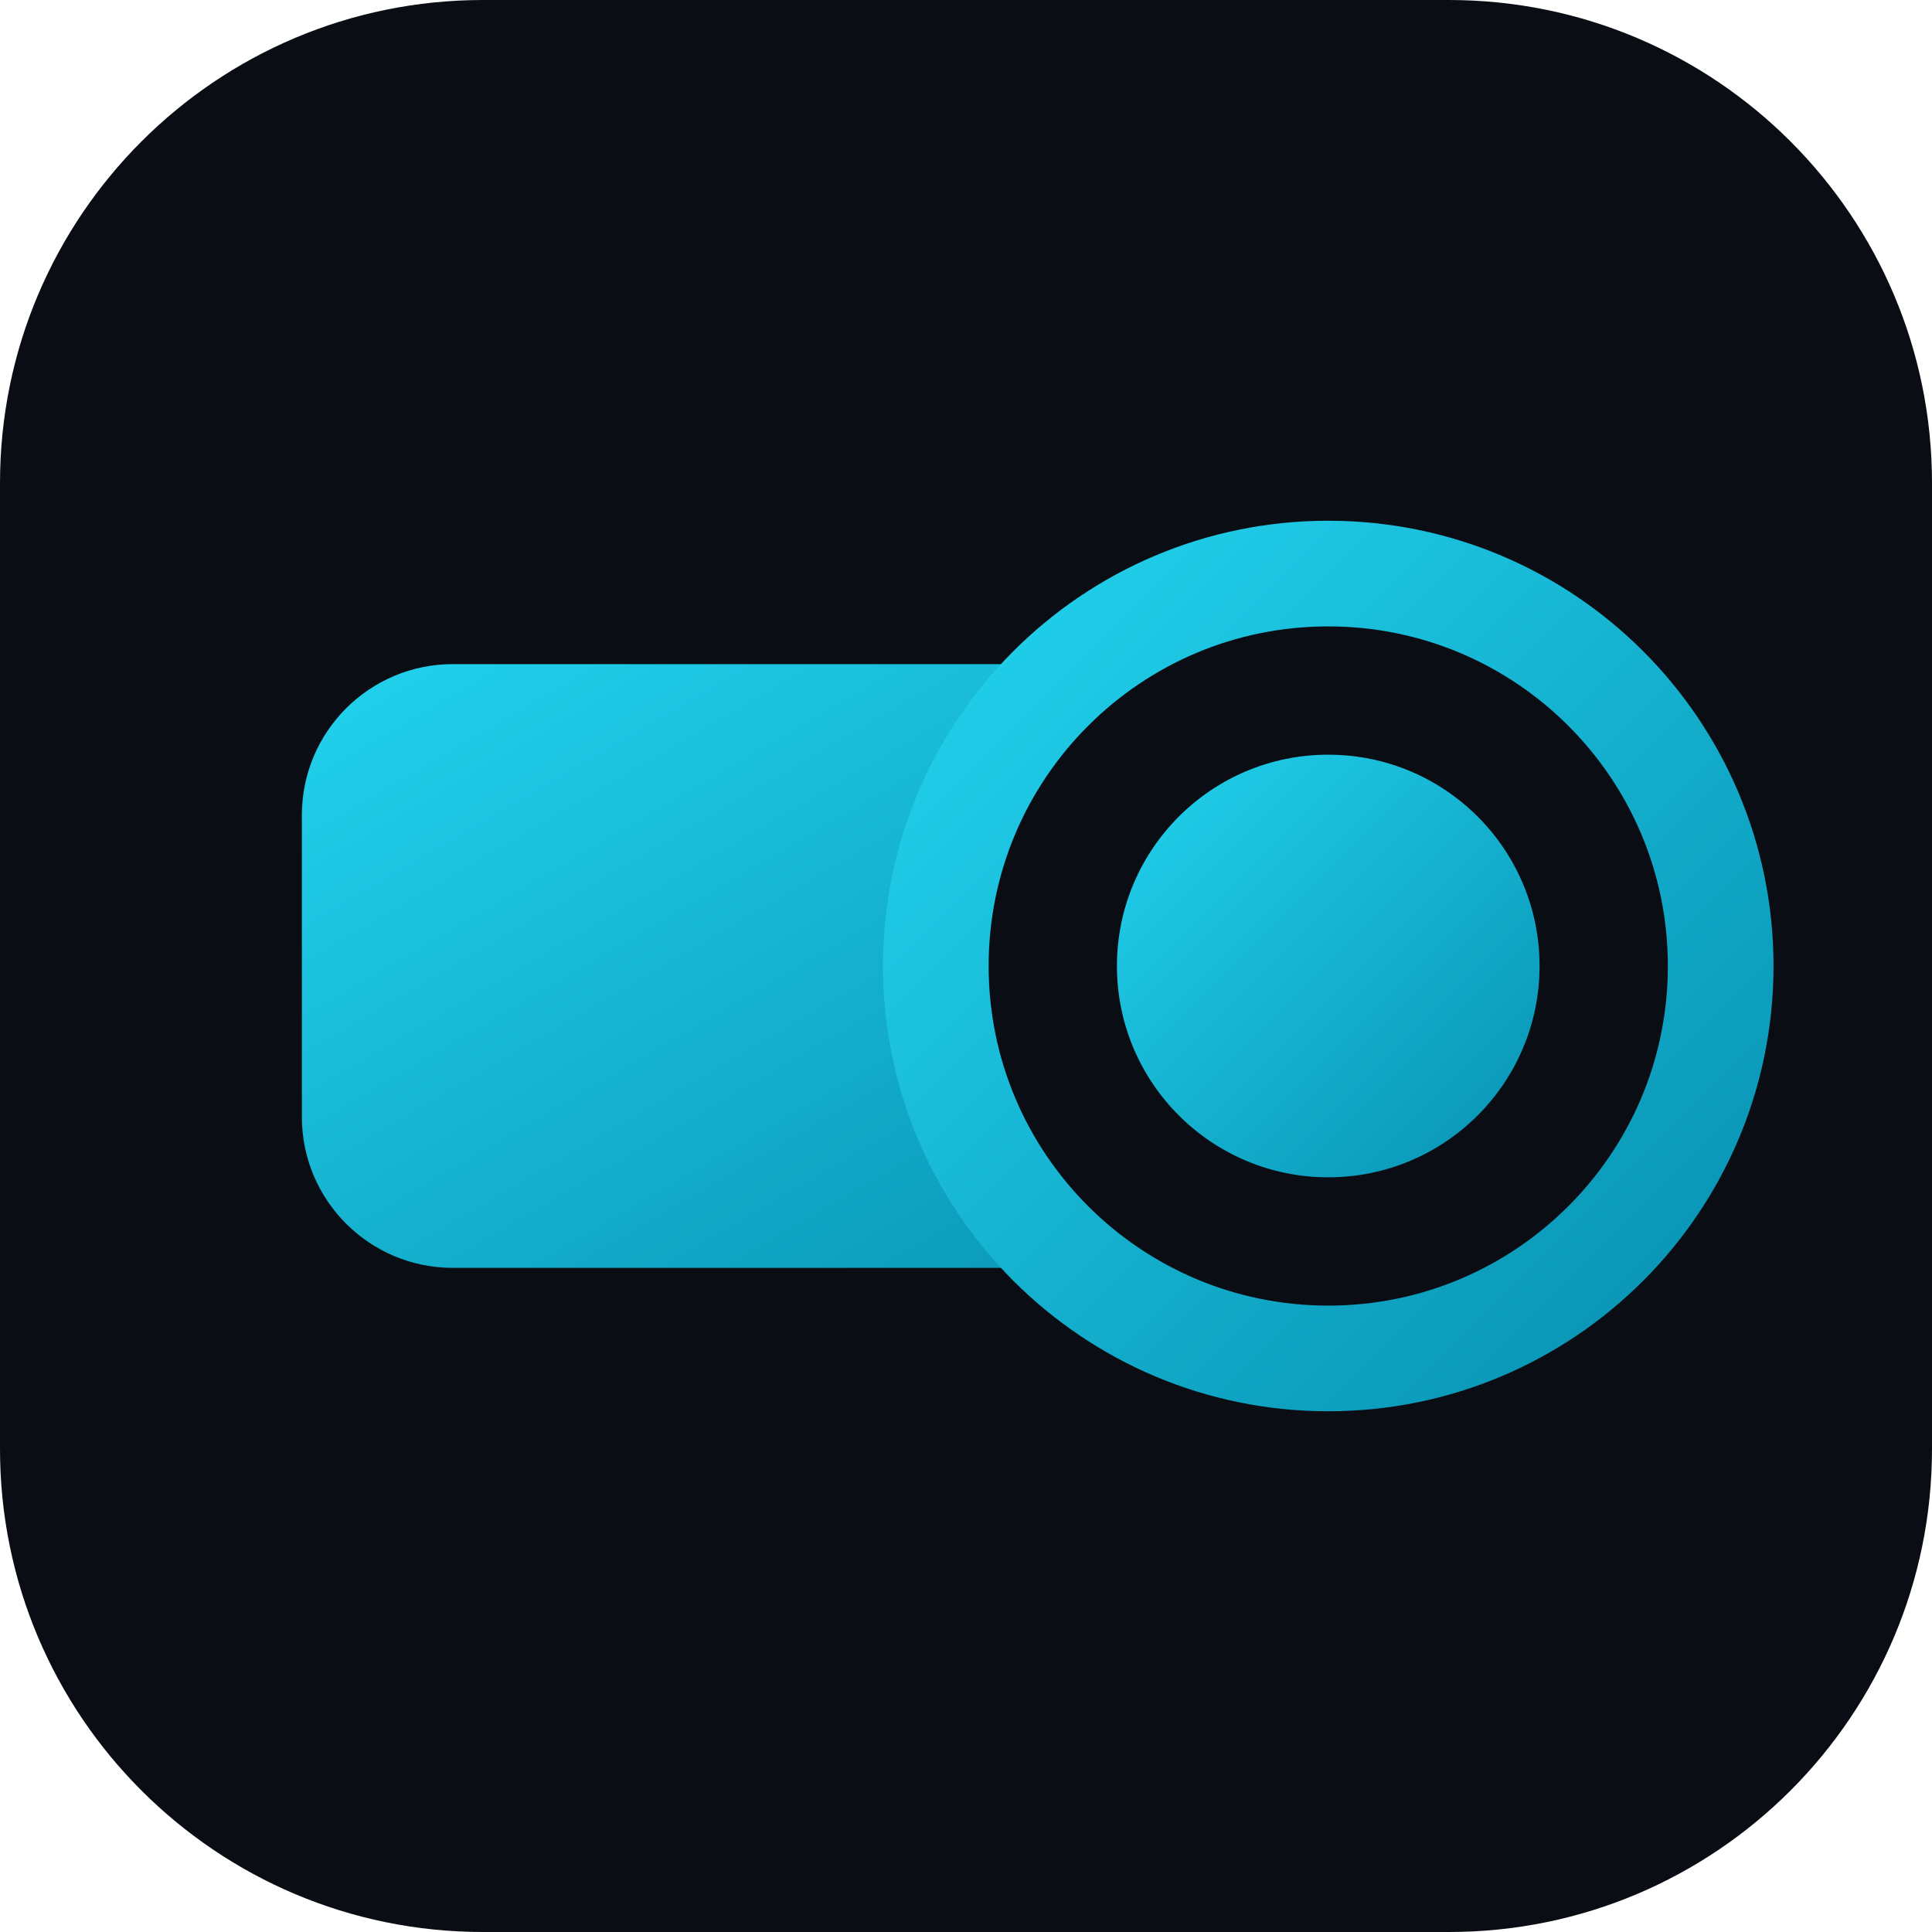
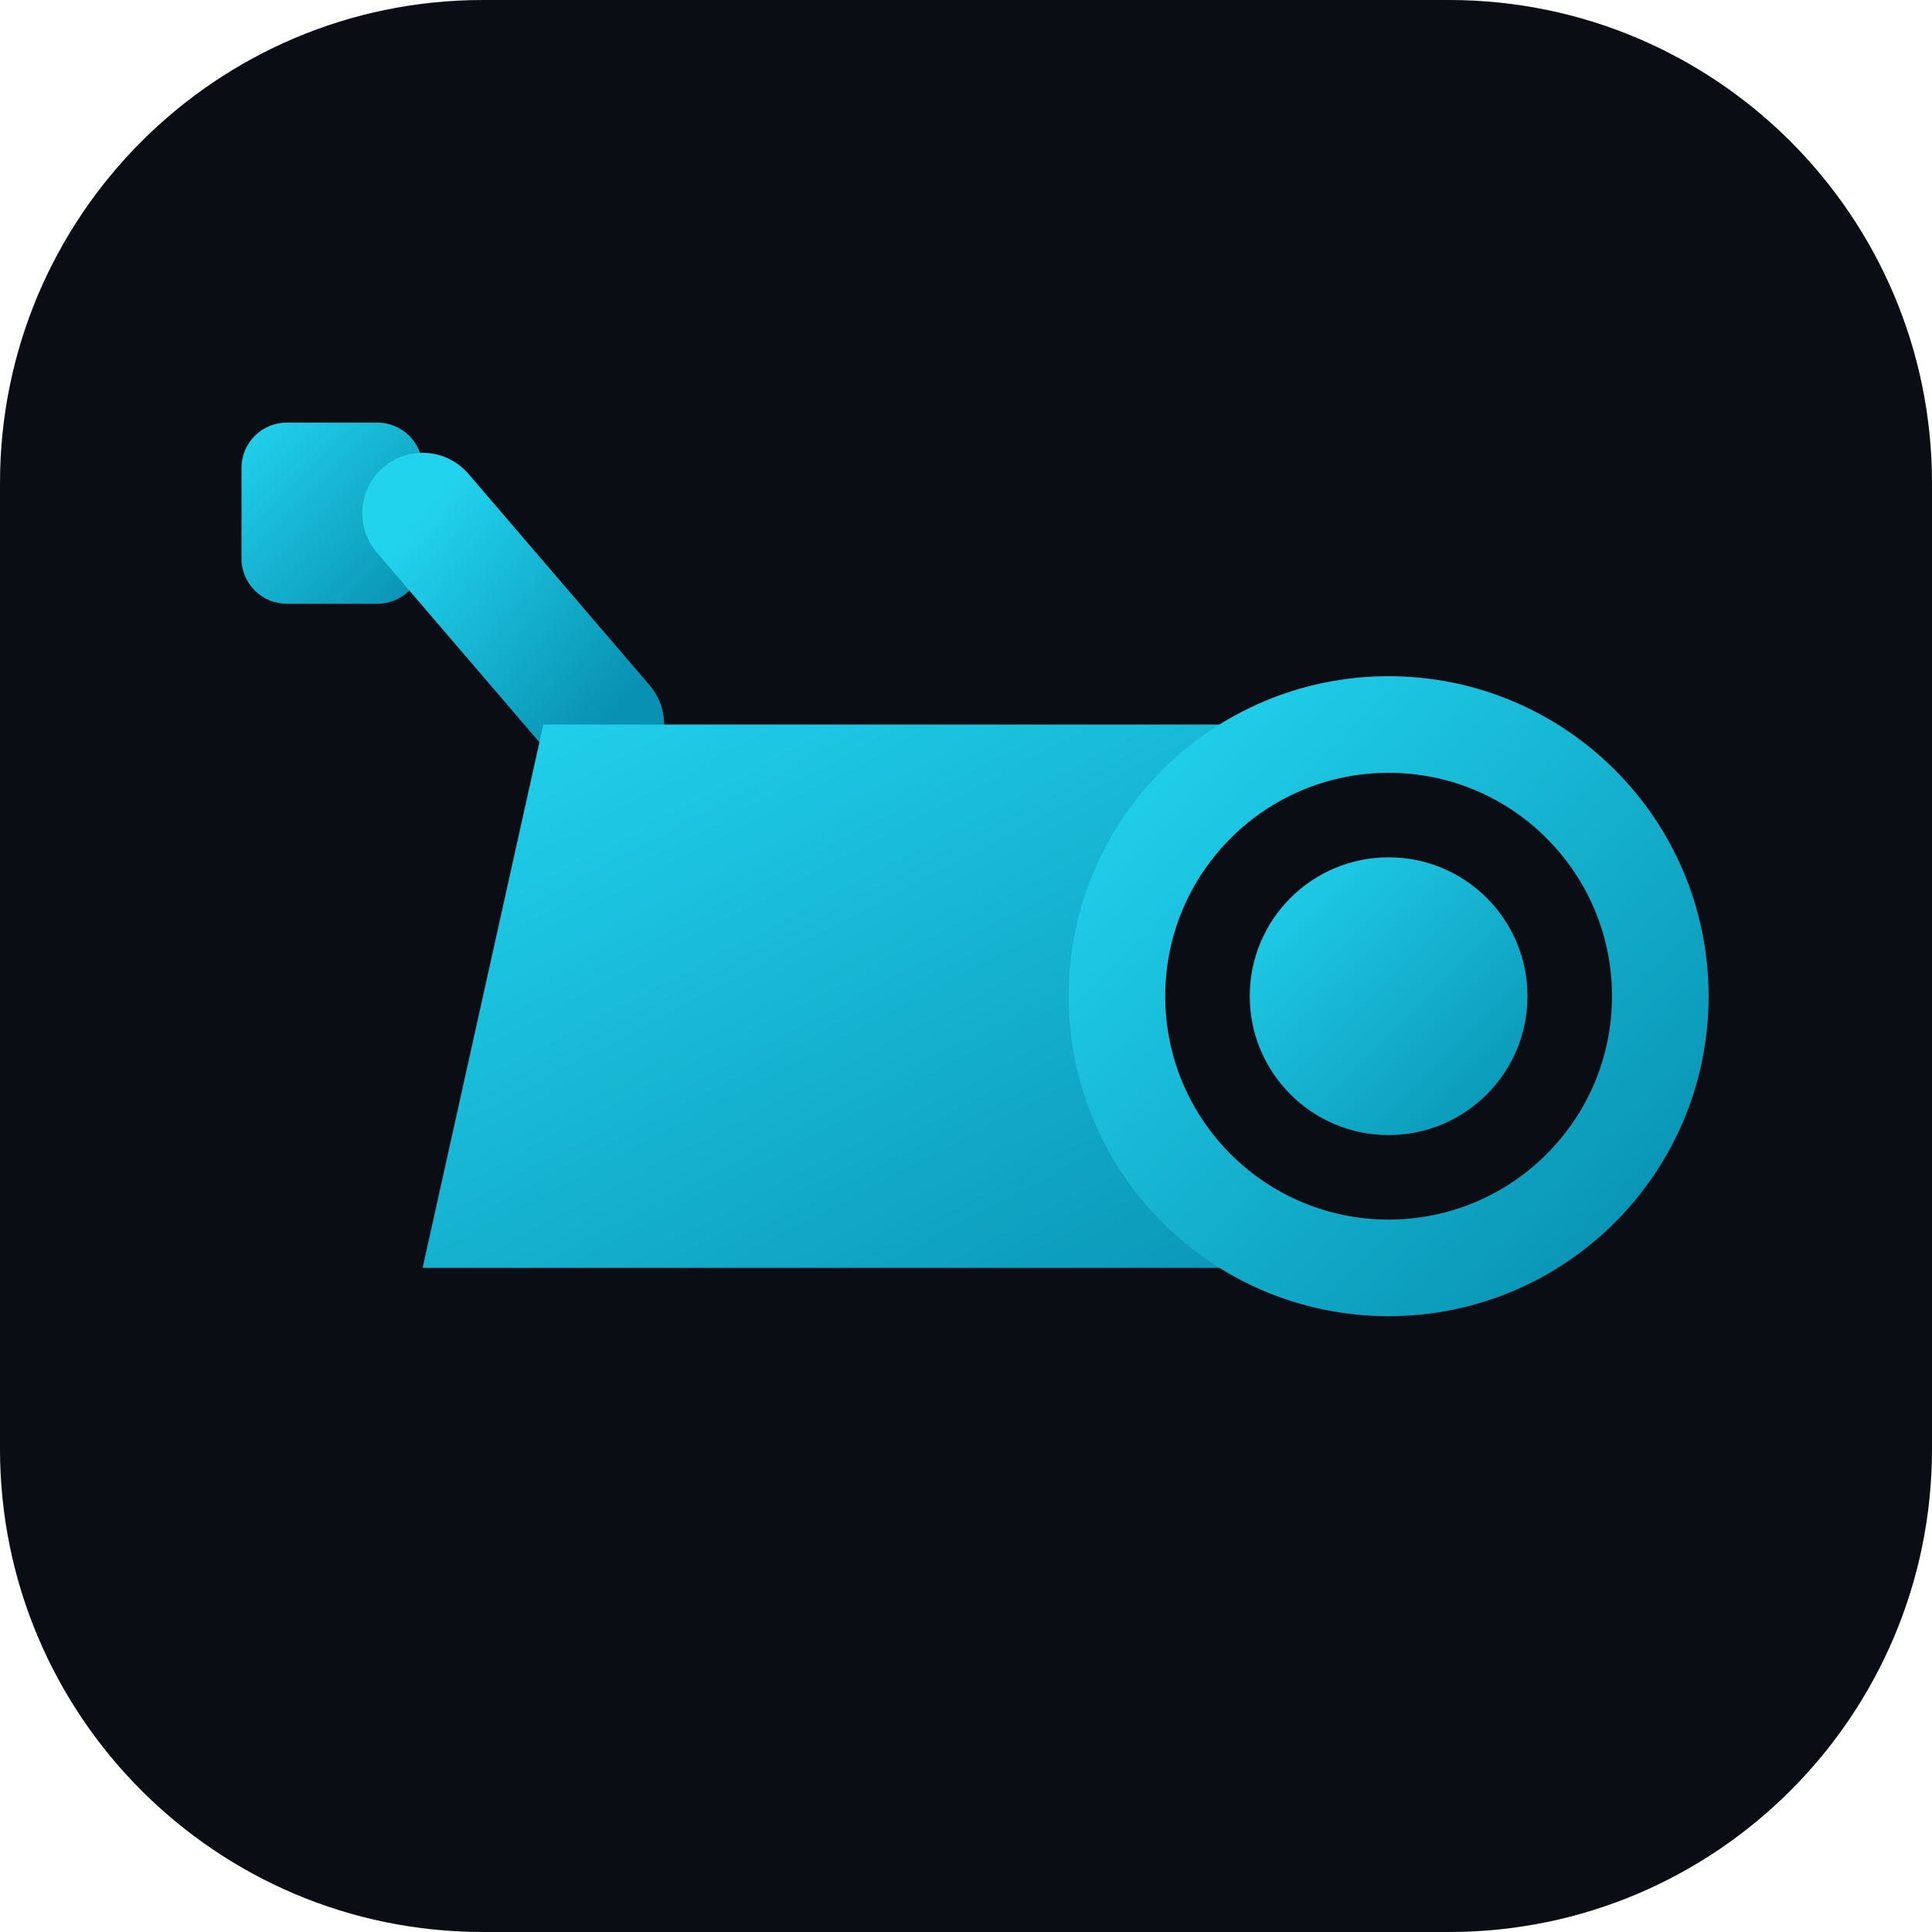
<svg xmlns="http://www.w3.org/2000/svg" viewBox="0 0 64 64" width="64" height="64">
  <defs>
    <linearGradient id="camGrad" x1="0" y1="0" x2="1" y2="1">
      <stop offset="0%" stop-color="#22d3ee" />
      <stop offset="100%" stop-color="#0891b2" />
    </linearGradient>
  </defs>
  <rect width="64" height="64" rx="16" fill="#0a0e14" />
-   <rect x="10" y="22" width="34" height="20" rx="5" fill="url(#camGrad)" />
-   <circle cx="44" cy="32" r="13" fill="#0a0e14" stroke="url(#camGrad)" stroke-width="3.5" />
-   <circle cx="44" cy="32" r="7" fill="url(#camGrad)" />
+   <rect x="8" y="14" width="6" height="6" rx="1.5" fill="url(#camGrad)" />
+   <path d="M14 17 L20 24" stroke="url(#camGrad)" stroke-width="4" stroke-linecap="round" />
+   <path d="M18 24 H44 L48 42 H14 Z" fill="url(#camGrad)" />
+   <circle cx="46" cy="33" r="9" fill="#0a0e14" stroke="url(#camGrad)" stroke-width="3.2" />
+   <circle cx="46" cy="33" r="4.6" fill="url(#camGrad)" />
</svg>
